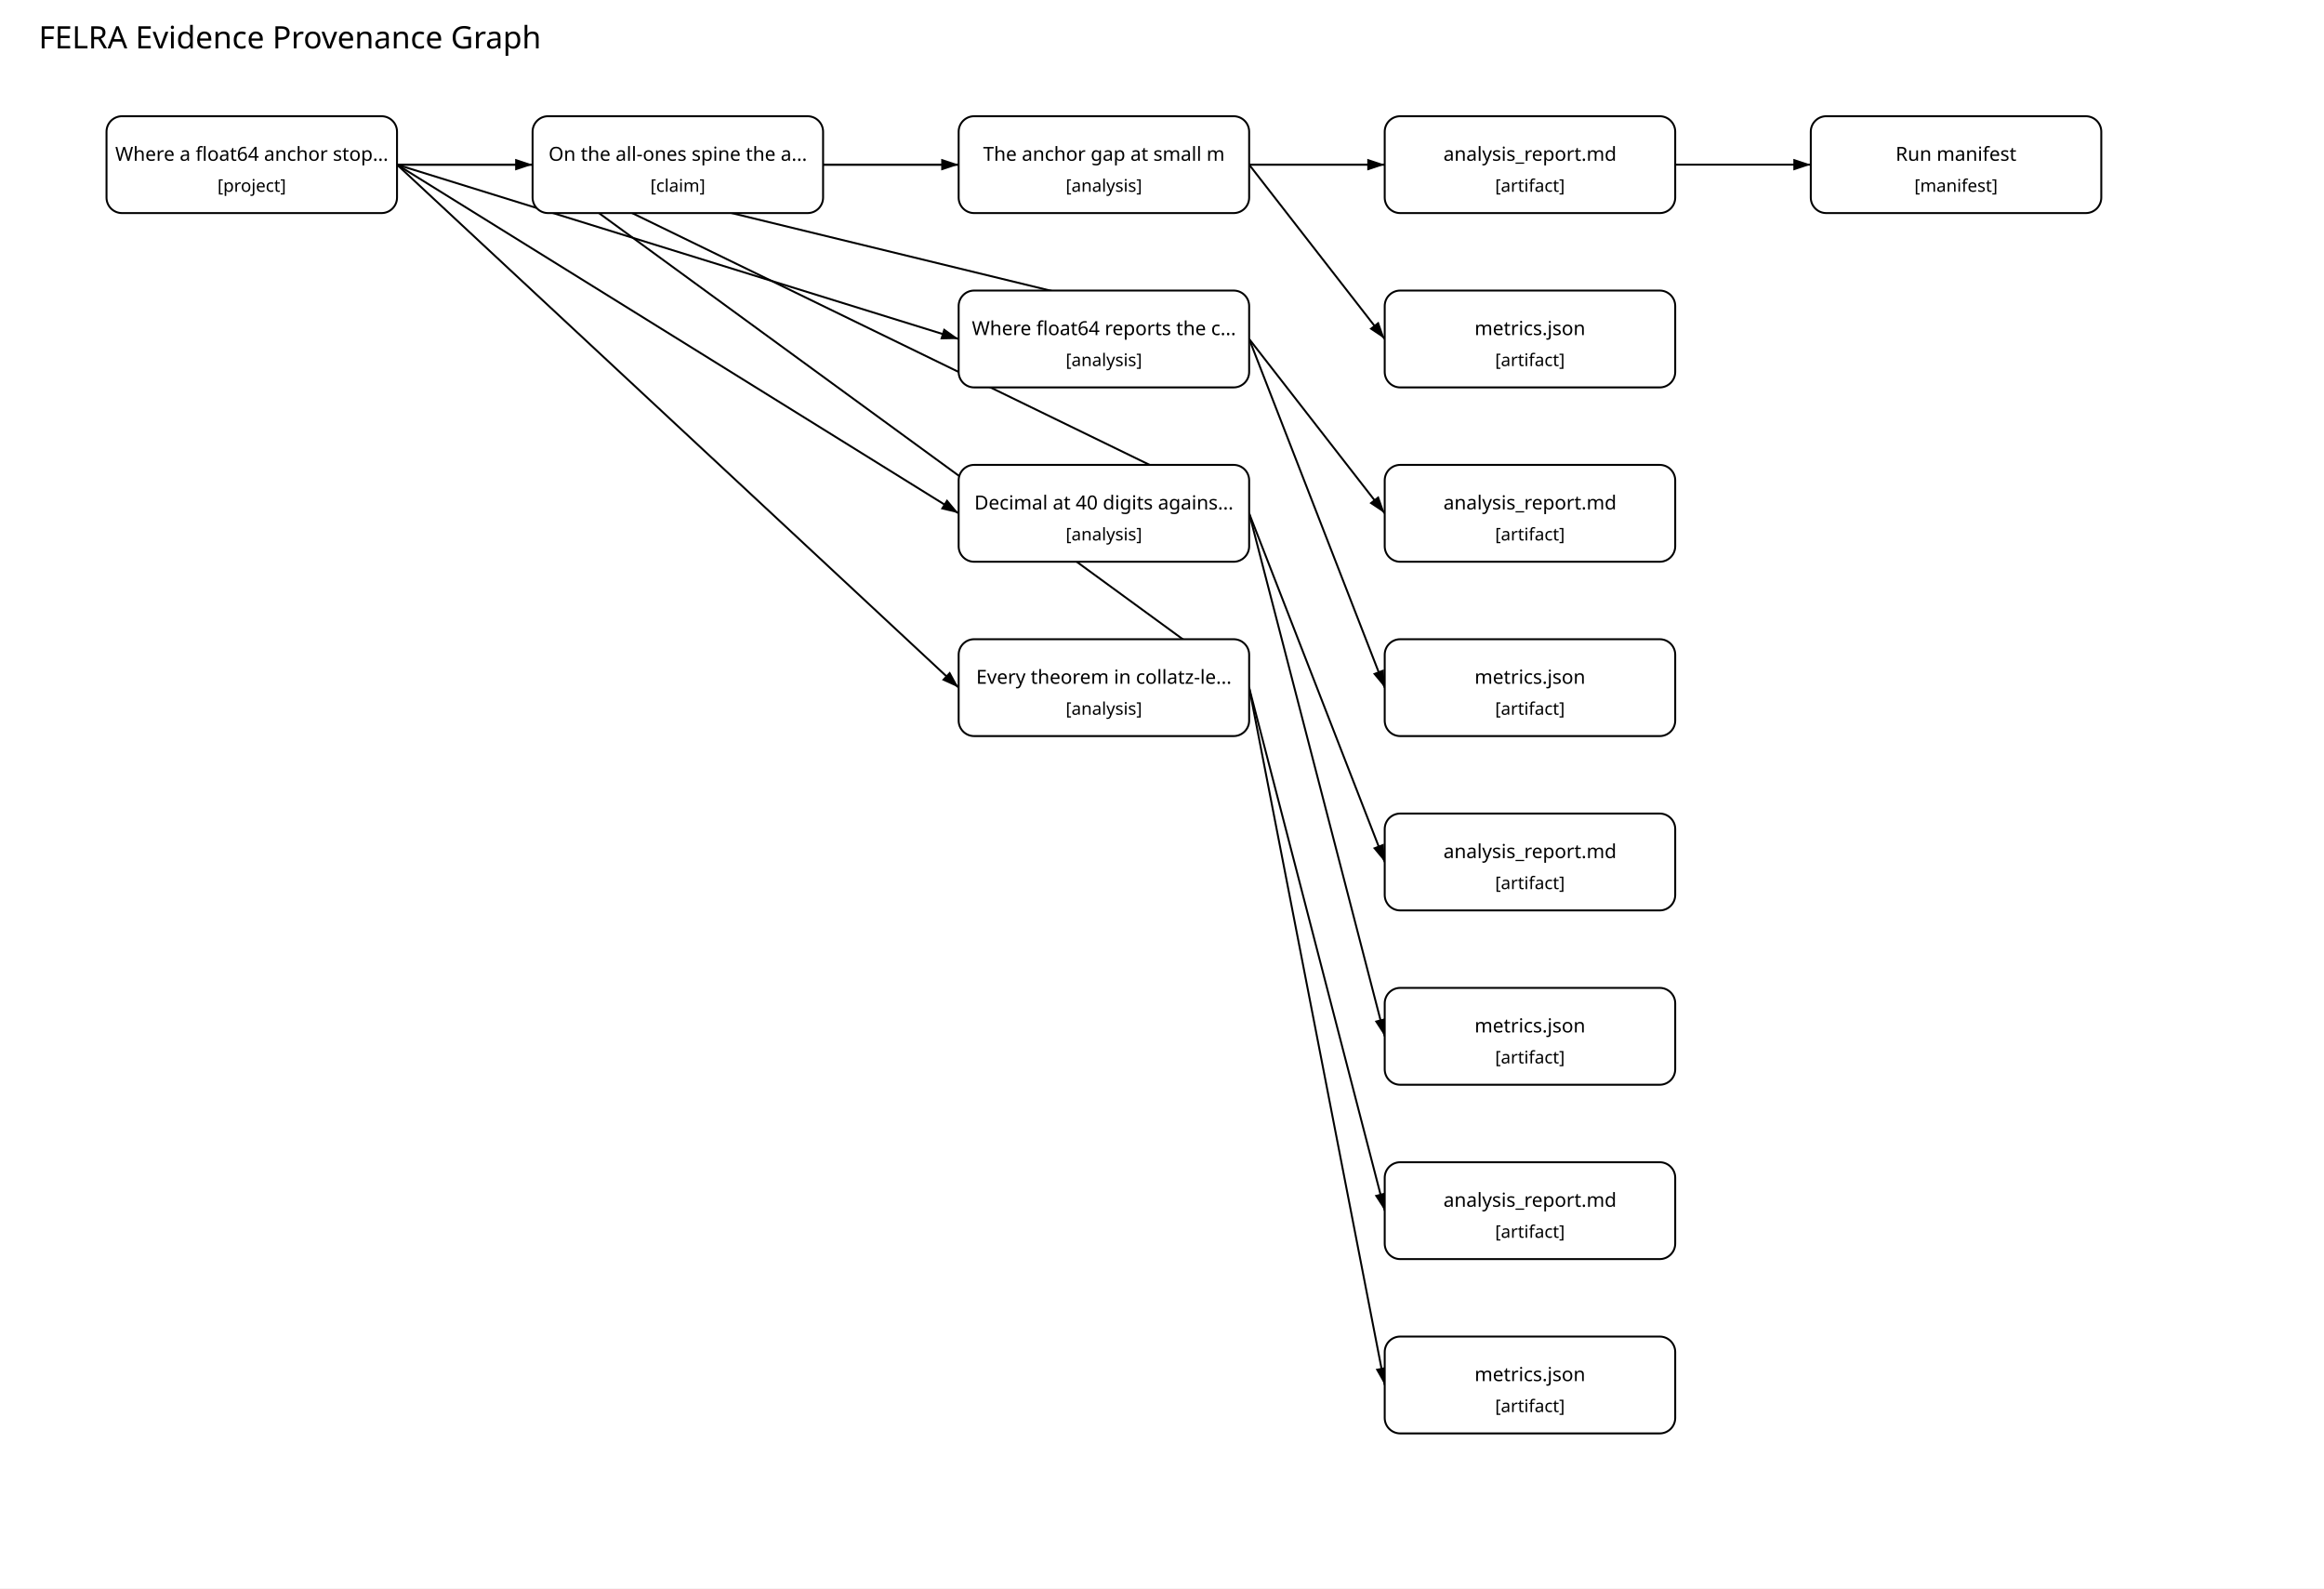
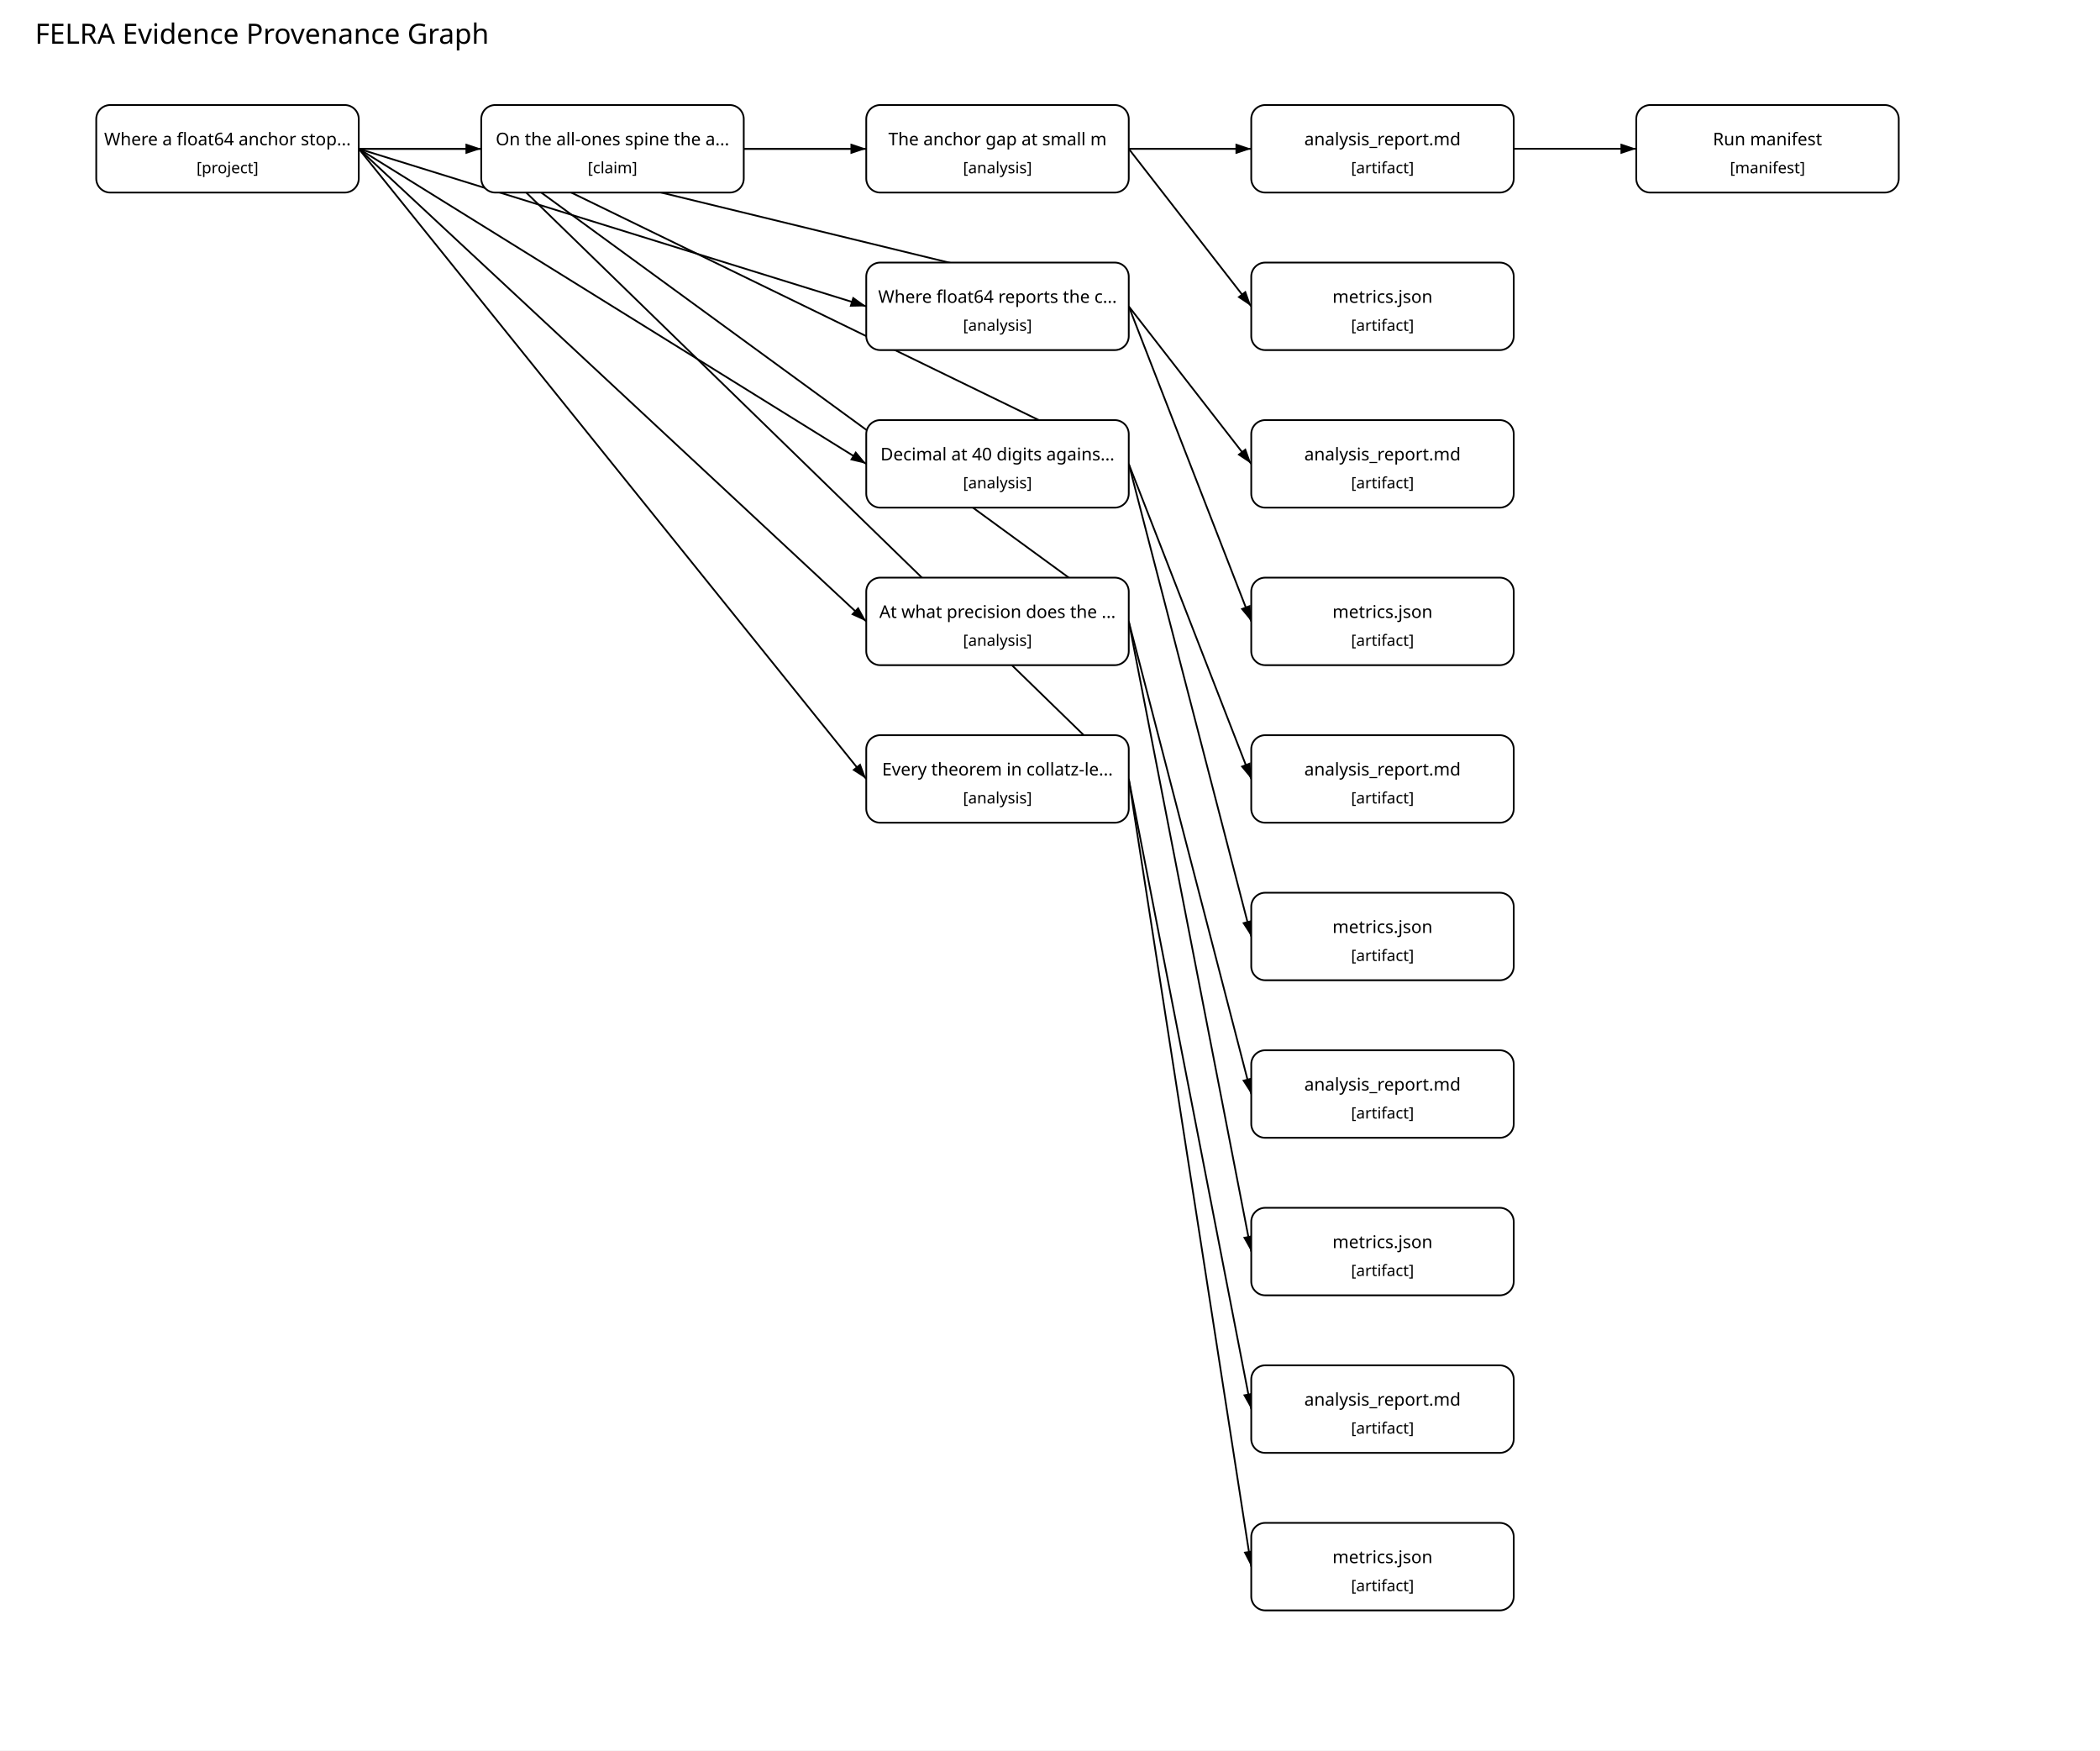
- <svg xmlns="http://www.w3.org/2000/svg" width="1200" height="820" viewBox="0 0 1200 820">
+ <svg xmlns="http://www.w3.org/2000/svg" width="1200" height="1000" viewBox="0 0 1200 1000">
  <defs>
    <marker id="arrow" markerWidth="10" markerHeight="10" refX="9" refY="3" orient="auto">
      <path d="M0,0 L0,6 L9,3 z" fill="black" />
    </marker>
  </defs>
  <rect width="100%" height="100%" fill="white" />
  <text x="20" y="25" font-family="sans-serif" font-size="16">FELRA Evidence Provenance Graph</text>
  <line x1="205" y1="85" x2="275" y2="85" stroke="black" stroke-width="1" marker-end="url(#arrow)" />
  <line x1="205" y1="85" x2="495" y2="85" stroke="black" stroke-width="1" marker-end="url(#arrow)" />
  <line x1="645" y1="85" x2="275" y2="85" stroke="black" stroke-width="1" marker-end="url(#arrow)" />
  <line x1="645" y1="85" x2="715" y2="85" stroke="black" stroke-width="1" marker-end="url(#arrow)" />
  <line x1="645" y1="85" x2="715" y2="175" stroke="black" stroke-width="1" marker-end="url(#arrow)" />
  <line x1="205" y1="85" x2="495" y2="175" stroke="black" stroke-width="1" marker-end="url(#arrow)" />
  <line x1="645" y1="175" x2="275" y2="85" stroke="black" stroke-width="1" marker-end="url(#arrow)" />
  <line x1="645" y1="175" x2="715" y2="265" stroke="black" stroke-width="1" marker-end="url(#arrow)" />
  <line x1="645" y1="175" x2="715" y2="355" stroke="black" stroke-width="1" marker-end="url(#arrow)" />
  <line x1="205" y1="85" x2="495" y2="265" stroke="black" stroke-width="1" marker-end="url(#arrow)" />
  <line x1="645" y1="265" x2="275" y2="85" stroke="black" stroke-width="1" marker-end="url(#arrow)" />
  <line x1="645" y1="265" x2="715" y2="445" stroke="black" stroke-width="1" marker-end="url(#arrow)" />
  <line x1="645" y1="265" x2="715" y2="535" stroke="black" stroke-width="1" marker-end="url(#arrow)" />
  <line x1="205" y1="85" x2="495" y2="355" stroke="black" stroke-width="1" marker-end="url(#arrow)" />
  <line x1="645" y1="355" x2="275" y2="85" stroke="black" stroke-width="1" marker-end="url(#arrow)" />
  <line x1="645" y1="355" x2="715" y2="625" stroke="black" stroke-width="1" marker-end="url(#arrow)" />
  <line x1="645" y1="355" x2="715" y2="715" stroke="black" stroke-width="1" marker-end="url(#arrow)" />
+   <line x1="205" y1="85" x2="495" y2="445" stroke="black" stroke-width="1" marker-end="url(#arrow)" />
+   <line x1="645" y1="445" x2="275" y2="85" stroke="black" stroke-width="1" marker-end="url(#arrow)" />
+   <line x1="645" y1="445" x2="715" y2="805" stroke="black" stroke-width="1" marker-end="url(#arrow)" />
+   <line x1="645" y1="445" x2="715" y2="895" stroke="black" stroke-width="1" marker-end="url(#arrow)" />
  <line x1="205" y1="85" x2="935" y2="85" stroke="black" stroke-width="1" marker-end="url(#arrow)" />
  <rect x="55" y="60" width="150" height="50" rx="8" fill="white" stroke="black" />
  <text x="130" y="83" text-anchor="middle" font-family="sans-serif" font-size="10">Where a float64 anchor stop...</text>
  <text x="130" y="99" text-anchor="middle" font-family="sans-serif" font-size="9">[project]</text>
  <rect x="275" y="60" width="150" height="50" rx="8" fill="white" stroke="black" />
  <text x="350" y="83" text-anchor="middle" font-family="sans-serif" font-size="10">On the all-ones spine the a...</text>
  <text x="350" y="99" text-anchor="middle" font-family="sans-serif" font-size="9">[claim]</text>
  <rect x="495" y="60" width="150" height="50" rx="8" fill="white" stroke="black" />
  <text x="570" y="83" text-anchor="middle" font-family="sans-serif" font-size="10">The anchor gap at small m</text>
  <text x="570" y="99" text-anchor="middle" font-family="sans-serif" font-size="9">[analysis]</text>
  <rect x="715" y="60" width="150" height="50" rx="8" fill="white" stroke="black" />
  <text x="790" y="83" text-anchor="middle" font-family="sans-serif" font-size="10">analysis_report.md</text>
  <text x="790" y="99" text-anchor="middle" font-family="sans-serif" font-size="9">[artifact]</text>
  <rect x="715" y="150" width="150" height="50" rx="8" fill="white" stroke="black" />
  <text x="790" y="173" text-anchor="middle" font-family="sans-serif" font-size="10">metrics.json</text>
  <text x="790" y="189" text-anchor="middle" font-family="sans-serif" font-size="9">[artifact]</text>
  <rect x="495" y="150" width="150" height="50" rx="8" fill="white" stroke="black" />
  <text x="570" y="173" text-anchor="middle" font-family="sans-serif" font-size="10">Where float64 reports the c...</text>
  <text x="570" y="189" text-anchor="middle" font-family="sans-serif" font-size="9">[analysis]</text>
  <rect x="715" y="240" width="150" height="50" rx="8" fill="white" stroke="black" />
  <text x="790" y="263" text-anchor="middle" font-family="sans-serif" font-size="10">analysis_report.md</text>
  <text x="790" y="279" text-anchor="middle" font-family="sans-serif" font-size="9">[artifact]</text>
  <rect x="715" y="330" width="150" height="50" rx="8" fill="white" stroke="black" />
  <text x="790" y="353" text-anchor="middle" font-family="sans-serif" font-size="10">metrics.json</text>
  <text x="790" y="369" text-anchor="middle" font-family="sans-serif" font-size="9">[artifact]</text>
  <rect x="495" y="240" width="150" height="50" rx="8" fill="white" stroke="black" />
  <text x="570" y="263" text-anchor="middle" font-family="sans-serif" font-size="10">Decimal at 40 digits agains...</text>
  <text x="570" y="279" text-anchor="middle" font-family="sans-serif" font-size="9">[analysis]</text>
  <rect x="715" y="420" width="150" height="50" rx="8" fill="white" stroke="black" />
  <text x="790" y="443" text-anchor="middle" font-family="sans-serif" font-size="10">analysis_report.md</text>
  <text x="790" y="459" text-anchor="middle" font-family="sans-serif" font-size="9">[artifact]</text>
  <rect x="715" y="510" width="150" height="50" rx="8" fill="white" stroke="black" />
  <text x="790" y="533" text-anchor="middle" font-family="sans-serif" font-size="10">metrics.json</text>
  <text x="790" y="549" text-anchor="middle" font-family="sans-serif" font-size="9">[artifact]</text>
  <rect x="495" y="330" width="150" height="50" rx="8" fill="white" stroke="black" />
-   <text x="570" y="353" text-anchor="middle" font-family="sans-serif" font-size="10">Every theorem in collatz-le...</text>
+   <text x="570" y="353" text-anchor="middle" font-family="sans-serif" font-size="10">At what precision does the ...</text>
  <text x="570" y="369" text-anchor="middle" font-family="sans-serif" font-size="9">[analysis]</text>
  <rect x="715" y="600" width="150" height="50" rx="8" fill="white" stroke="black" />
  <text x="790" y="623" text-anchor="middle" font-family="sans-serif" font-size="10">analysis_report.md</text>
  <text x="790" y="639" text-anchor="middle" font-family="sans-serif" font-size="9">[artifact]</text>
  <rect x="715" y="690" width="150" height="50" rx="8" fill="white" stroke="black" />
  <text x="790" y="713" text-anchor="middle" font-family="sans-serif" font-size="10">metrics.json</text>
  <text x="790" y="729" text-anchor="middle" font-family="sans-serif" font-size="9">[artifact]</text>
+   <rect x="495" y="420" width="150" height="50" rx="8" fill="white" stroke="black" />
+   <text x="570" y="443" text-anchor="middle" font-family="sans-serif" font-size="10">Every theorem in collatz-le...</text>
+   <text x="570" y="459" text-anchor="middle" font-family="sans-serif" font-size="9">[analysis]</text>
+   <rect x="715" y="780" width="150" height="50" rx="8" fill="white" stroke="black" />
+   <text x="790" y="803" text-anchor="middle" font-family="sans-serif" font-size="10">analysis_report.md</text>
+   <text x="790" y="819" text-anchor="middle" font-family="sans-serif" font-size="9">[artifact]</text>
+   <rect x="715" y="870" width="150" height="50" rx="8" fill="white" stroke="black" />
+   <text x="790" y="893" text-anchor="middle" font-family="sans-serif" font-size="10">metrics.json</text>
+   <text x="790" y="909" text-anchor="middle" font-family="sans-serif" font-size="9">[artifact]</text>
  <rect x="935" y="60" width="150" height="50" rx="8" fill="white" stroke="black" />
  <text x="1010" y="83" text-anchor="middle" font-family="sans-serif" font-size="10">Run manifest</text>
  <text x="1010" y="99" text-anchor="middle" font-family="sans-serif" font-size="9">[manifest]</text>
</svg>
